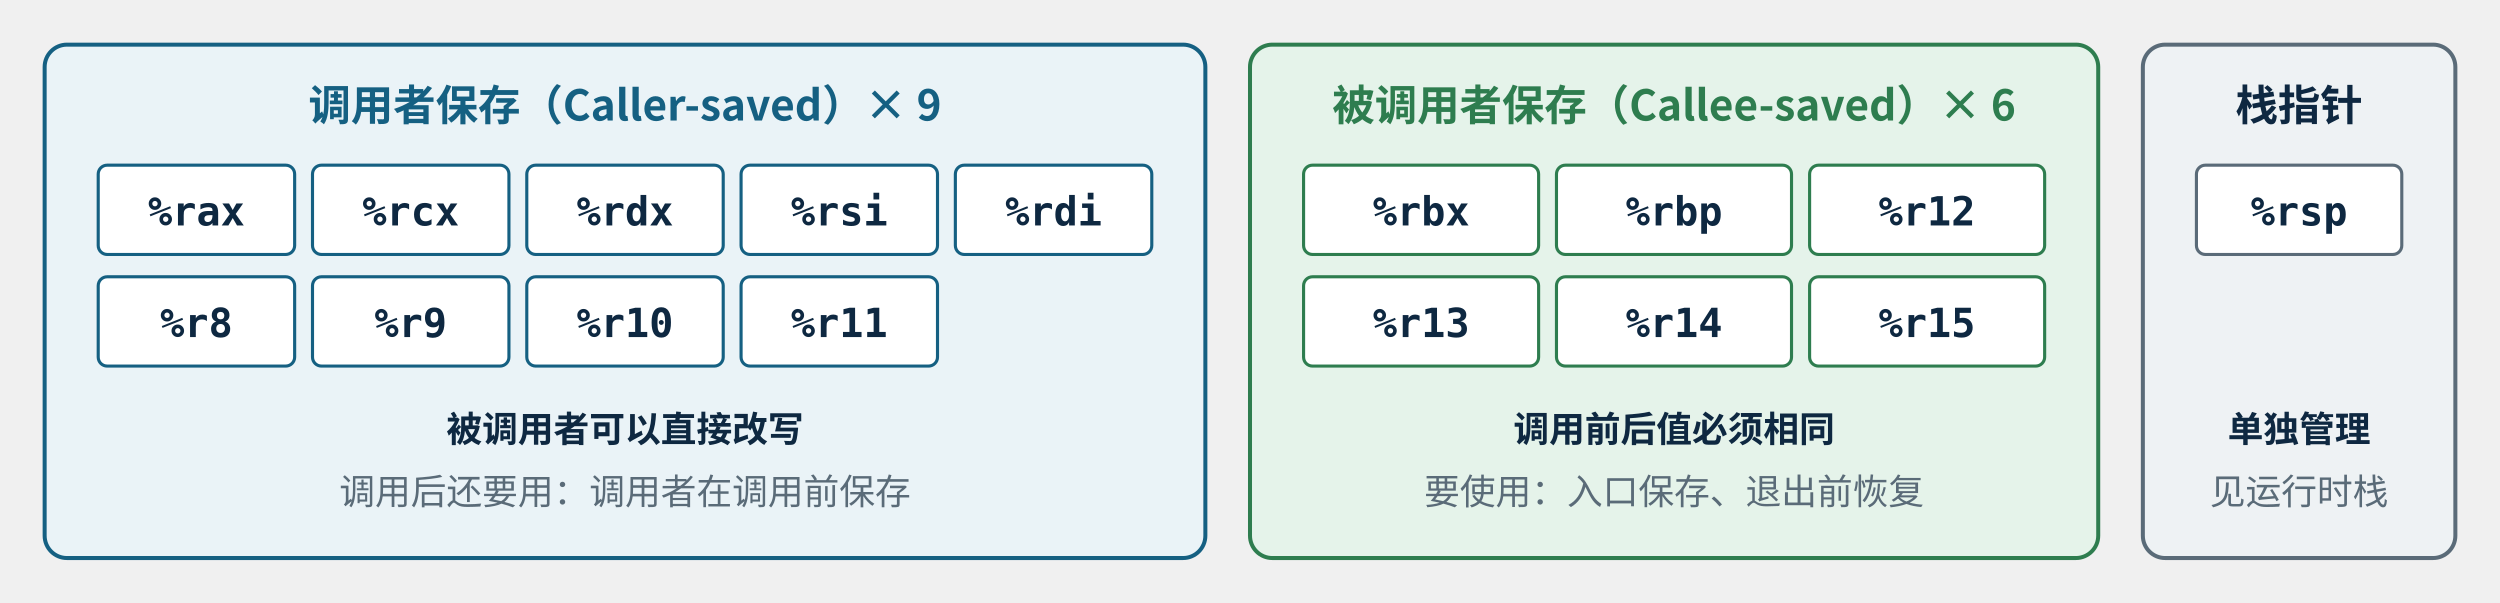
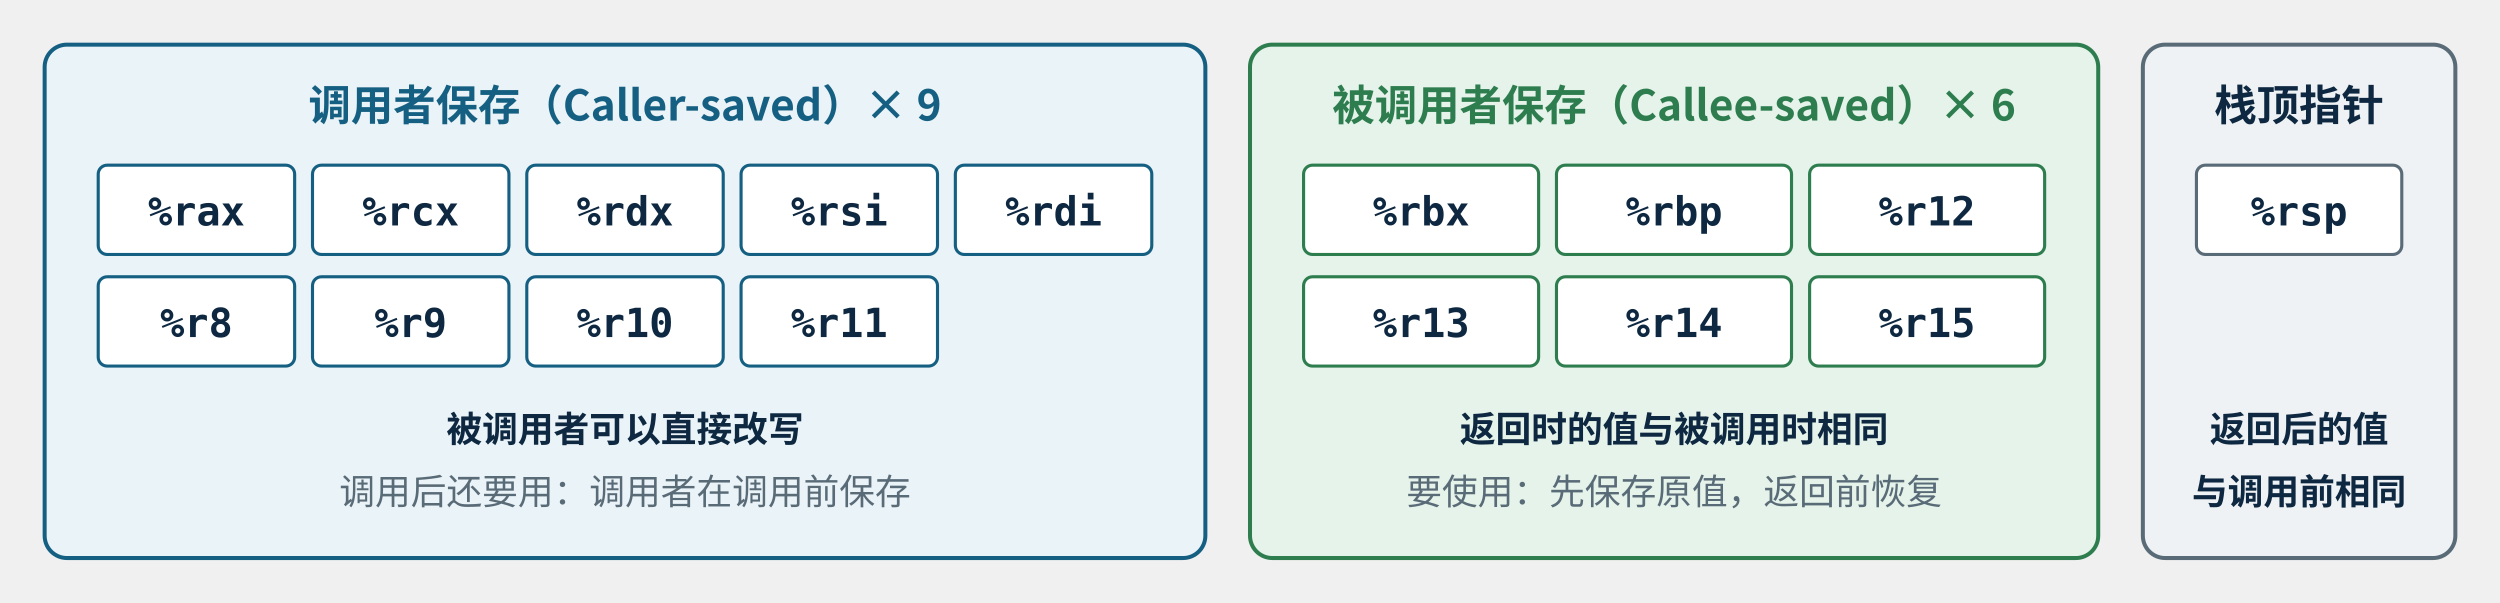
<svg xmlns="http://www.w3.org/2000/svg" viewBox="0 0 1120 270" width="1120" height="270">
  <defs>
    <marker id="ah-156082" viewBox="0 0 10 10" refX="9" refY="5" markerWidth="7" markerHeight="7" orient="auto-start-reverse">
      <path d="M0,0 L10,5 L0,10 z" fill="#156082" />
    </marker>
    <marker id="ah-e97132" viewBox="0 0 10 10" refX="9" refY="5" markerWidth="7" markerHeight="7" orient="auto-start-reverse">
      <path d="M0,0 L10,5 L0,10 z" fill="#e97132" />
    </marker>
    <marker id="ah-0e2841" viewBox="0 0 10 10" refX="9" refY="5" markerWidth="7" markerHeight="7" orient="auto-start-reverse">
      <path d="M0,0 L10,5 L0,10 z" fill="#0e2841" />
    </marker>
    <marker id="ah-2e7d4f" viewBox="0 0 10 10" refX="9" refY="5" markerWidth="7" markerHeight="7" orient="auto-start-reverse">
      <path d="M0,0 L10,5 L0,10 z" fill="#2e7d4f" />
    </marker>
    <marker id="ah-c0392b" viewBox="0 0 10 10" refX="9" refY="5" markerWidth="7" markerHeight="7" orient="auto-start-reverse">
      <path d="M0,0 L10,5 L0,10 z" fill="#c0392b" />
    </marker>
    <marker id="ah-5a6b78" viewBox="0 0 10 10" refX="9" refY="5" markerWidth="7" markerHeight="7" orient="auto-start-reverse">
      <path d="M0,0 L10,5 L0,10 z" fill="#5a6b78" />
    </marker>
    <marker id="ah-9fb5c3" viewBox="0 0 10 10" refX="9" refY="5" markerWidth="7" markerHeight="7" orient="auto-start-reverse">
      <path d="M0,0 L10,5 L0,10 z" fill="#9fb5c3" />
    </marker>
  </defs>
  <rect x="20.0" y="20.0" width="520.0" height="230.0" rx="10" fill="#eaf3f7" stroke="#156082" stroke-width="1.8" />
  <text x="280.0" y="54.0" font-family="PingFang SC, Noto Sans CJK SC, Source Han Sans SC, sans-serif" font-size="19" font-weight="bold" fill="#156082" text-anchor="middle">调用者保存（Caller-saved）× 9</text>
  <rect x="44.0" y="74.0" width="88.0" height="40.0" rx="4" fill="#ffffff" stroke="#156082" stroke-width="1.4" />
  <text x="88.0" y="101.0" font-family="SFMono-Regular, Menlo, DejaVu Sans Mono, Consolas, monospace" font-size="18" font-weight="bold" fill="#0e2841" text-anchor="middle">%rax</text>
  <rect x="140.0" y="74.0" width="88.0" height="40.0" rx="4" fill="#ffffff" stroke="#156082" stroke-width="1.4" />
  <text x="184.0" y="101.0" font-family="SFMono-Regular, Menlo, DejaVu Sans Mono, Consolas, monospace" font-size="18" font-weight="bold" fill="#0e2841" text-anchor="middle">%rcx</text>
  <rect x="236.0" y="74.0" width="88.0" height="40.0" rx="4" fill="#ffffff" stroke="#156082" stroke-width="1.4" />
  <text x="280.0" y="101.0" font-family="SFMono-Regular, Menlo, DejaVu Sans Mono, Consolas, monospace" font-size="18" font-weight="bold" fill="#0e2841" text-anchor="middle">%rdx</text>
  <rect x="332.0" y="74.0" width="88.0" height="40.0" rx="4" fill="#ffffff" stroke="#156082" stroke-width="1.4" />
  <text x="376.0" y="101.0" font-family="SFMono-Regular, Menlo, DejaVu Sans Mono, Consolas, monospace" font-size="18" font-weight="bold" fill="#0e2841" text-anchor="middle">%rsi</text>
  <rect x="428.0" y="74.0" width="88.0" height="40.0" rx="4" fill="#ffffff" stroke="#156082" stroke-width="1.4" />
  <text x="472.0" y="101.0" font-family="SFMono-Regular, Menlo, DejaVu Sans Mono, Consolas, monospace" font-size="18" font-weight="bold" fill="#0e2841" text-anchor="middle">%rdi</text>
  <rect x="44.0" y="124.0" width="88.0" height="40.0" rx="4" fill="#ffffff" stroke="#156082" stroke-width="1.4" />
  <text x="88.0" y="151.0" font-family="SFMono-Regular, Menlo, DejaVu Sans Mono, Consolas, monospace" font-size="18" font-weight="bold" fill="#0e2841" text-anchor="middle">%r8</text>
  <rect x="140.0" y="124.0" width="88.0" height="40.0" rx="4" fill="#ffffff" stroke="#156082" stroke-width="1.4" />
  <text x="184.0" y="151.0" font-family="SFMono-Regular, Menlo, DejaVu Sans Mono, Consolas, monospace" font-size="18" font-weight="bold" fill="#0e2841" text-anchor="middle">%r9</text>
  <rect x="236.0" y="124.0" width="88.0" height="40.0" rx="4" fill="#ffffff" stroke="#156082" stroke-width="1.4" />
  <text x="280.0" y="151.0" font-family="SFMono-Regular, Menlo, DejaVu Sans Mono, Consolas, monospace" font-size="18" font-weight="bold" fill="#0e2841" text-anchor="middle">%r10</text>
  <rect x="332.0" y="124.0" width="88.0" height="40.0" rx="4" fill="#ffffff" stroke="#156082" stroke-width="1.4" />
  <text x="376.0" y="151.0" font-family="SFMono-Regular, Menlo, DejaVu Sans Mono, Consolas, monospace" font-size="18" font-weight="bold" fill="#0e2841" text-anchor="middle">%r11</text>
  <text x="280.0" y="198.0" font-family="PingFang SC, Noto Sans CJK SC, Source Han Sans SC, sans-serif" font-size="16" font-weight="bold" fill="#0e2841" text-anchor="middle">被调用者可以直接改写</text>
  <text x="280.0" y="226.0" font-family="PingFang SC, Noto Sans CJK SC, Source Han Sans SC, sans-serif" font-size="16" font-weight="normal" fill="#5a6b78" text-anchor="middle">调用后还要用：调用者在调用前保存</text>
  <rect x="560.0" y="20.0" width="380.0" height="230.0" rx="10" fill="#e5f3ea" stroke="#2e7d4f" stroke-width="1.8" />
  <text x="750.0" y="54.0" font-family="PingFang SC, Noto Sans CJK SC, Source Han Sans SC, sans-serif" font-size="19" font-weight="bold" fill="#2e7d4f" text-anchor="middle">被调用者保存（Callee-saved）× 6</text>
  <rect x="584.0" y="74.0" width="105.3" height="40.0" rx="4" fill="#ffffff" stroke="#2e7d4f" stroke-width="1.4" />
  <text x="636.7" y="101.0" font-family="SFMono-Regular, Menlo, DejaVu Sans Mono, Consolas, monospace" font-size="18" font-weight="bold" fill="#0e2841" text-anchor="middle">%rbx</text>
  <rect x="697.3" y="74.0" width="105.3" height="40.0" rx="4" fill="#ffffff" stroke="#2e7d4f" stroke-width="1.4" />
  <text x="750.0" y="101.0" font-family="SFMono-Regular, Menlo, DejaVu Sans Mono, Consolas, monospace" font-size="18" font-weight="bold" fill="#0e2841" text-anchor="middle">%rbp</text>
  <rect x="810.7" y="74.0" width="105.3" height="40.0" rx="4" fill="#ffffff" stroke="#2e7d4f" stroke-width="1.4" />
  <text x="863.3" y="101.0" font-family="SFMono-Regular, Menlo, DejaVu Sans Mono, Consolas, monospace" font-size="18" font-weight="bold" fill="#0e2841" text-anchor="middle">%r12</text>
  <rect x="584.0" y="124.0" width="105.3" height="40.0" rx="4" fill="#ffffff" stroke="#2e7d4f" stroke-width="1.4" />
  <text x="636.7" y="151.0" font-family="SFMono-Regular, Menlo, DejaVu Sans Mono, Consolas, monospace" font-size="18" font-weight="bold" fill="#0e2841" text-anchor="middle">%r13</text>
  <rect x="697.3" y="124.0" width="105.3" height="40.0" rx="4" fill="#ffffff" stroke="#2e7d4f" stroke-width="1.4" />
  <text x="750.0" y="151.0" font-family="SFMono-Regular, Menlo, DejaVu Sans Mono, Consolas, monospace" font-size="18" font-weight="bold" fill="#0e2841" text-anchor="middle">%r14</text>
  <rect x="810.7" y="124.0" width="105.3" height="40.0" rx="4" fill="#ffffff" stroke="#2e7d4f" stroke-width="1.4" />
  <text x="863.3" y="151.0" font-family="SFMono-Regular, Menlo, DejaVu Sans Mono, Consolas, monospace" font-size="18" font-weight="bold" fill="#0e2841" text-anchor="middle">%r15</text>
-   <text x="750.0" y="198.0" font-family="PingFang SC, Noto Sans CJK SC, Source Han Sans SC, sans-serif" font-size="16" font-weight="bold" fill="#0e2841" text-anchor="middle">调用前后值必须相同</text>
-   <text x="750.0" y="226.0" font-family="PingFang SC, Noto Sans CJK SC, Source Han Sans SC, sans-serif" font-size="16" font-weight="normal" fill="#5a6b78" text-anchor="middle">要使用：入口保存、退出前恢复</text>
+   <text x="750.0" y="198.0" font-family="PingFang SC, Noto Sans CJK SC, Source Han Sans SC, sans-serif" font-size="16" font-weight="bold" fill="#0e2841" text-anchor="middle">返回时的值与被调用时相同</text>
+   <text x="750.0" y="226.0" font-family="PingFang SC, Noto Sans CJK SC, Source Han Sans SC, sans-serif" font-size="16" font-weight="normal" fill="#5a6b78" text-anchor="middle">要使用：先保存原值，返回前恢复</text>
  <rect x="960.0" y="20.0" width="140.0" height="230.0" rx="10" fill="#eef2f4" stroke="#5a6b78" stroke-width="1.8" />
-   <text x="1030.0" y="54.0" font-family="PingFang SC, Noto Sans CJK SC, Source Han Sans SC, sans-serif" font-size="19" font-weight="bold" fill="#0e2841" text-anchor="middle">栈指针</text>
+   <text x="1030.0" y="54.0" font-family="PingFang SC, Noto Sans CJK SC, Source Han Sans SC, sans-serif" font-size="19" font-weight="bold" fill="#0e2841" text-anchor="middle">栈顶指针</text>
  <rect x="984.0" y="74.0" width="92.0" height="40.0" rx="4" fill="#ffffff" stroke="#5a6b78" stroke-width="1.4" />
  <text x="1030.0" y="101.0" font-family="SFMono-Regular, Menlo, DejaVu Sans Mono, Consolas, monospace" font-size="18" font-weight="bold" fill="#0e2841" text-anchor="middle">%rsp</text>
-   <text x="1030.0" y="198.0" font-family="PingFang SC, Noto Sans CJK SC, Source Han Sans SC, sans-serif" font-size="16" font-weight="bold" fill="#0e2841" text-anchor="middle">单独管理</text>
-   <text x="1030.0" y="226.0" font-family="PingFang SC, Noto Sans CJK SC, Source Han Sans SC, sans-serif" font-size="16" font-weight="normal" fill="#5a6b78" text-anchor="middle">见运行时栈</text>
+   <text x="1030.0" y="198.0" font-family="PingFang SC, Noto Sans CJK SC, Source Han Sans SC, sans-serif" font-size="16" font-weight="bold" fill="#0e2841" text-anchor="middle">返回后的值</text>
+   <text x="1030.0" y="226.0" font-family="PingFang SC, Noto Sans CJK SC, Source Han Sans SC, sans-serif" font-size="16" font-weight="bold" fill="#0e2841" text-anchor="middle">与调用前相同</text>
</svg>
